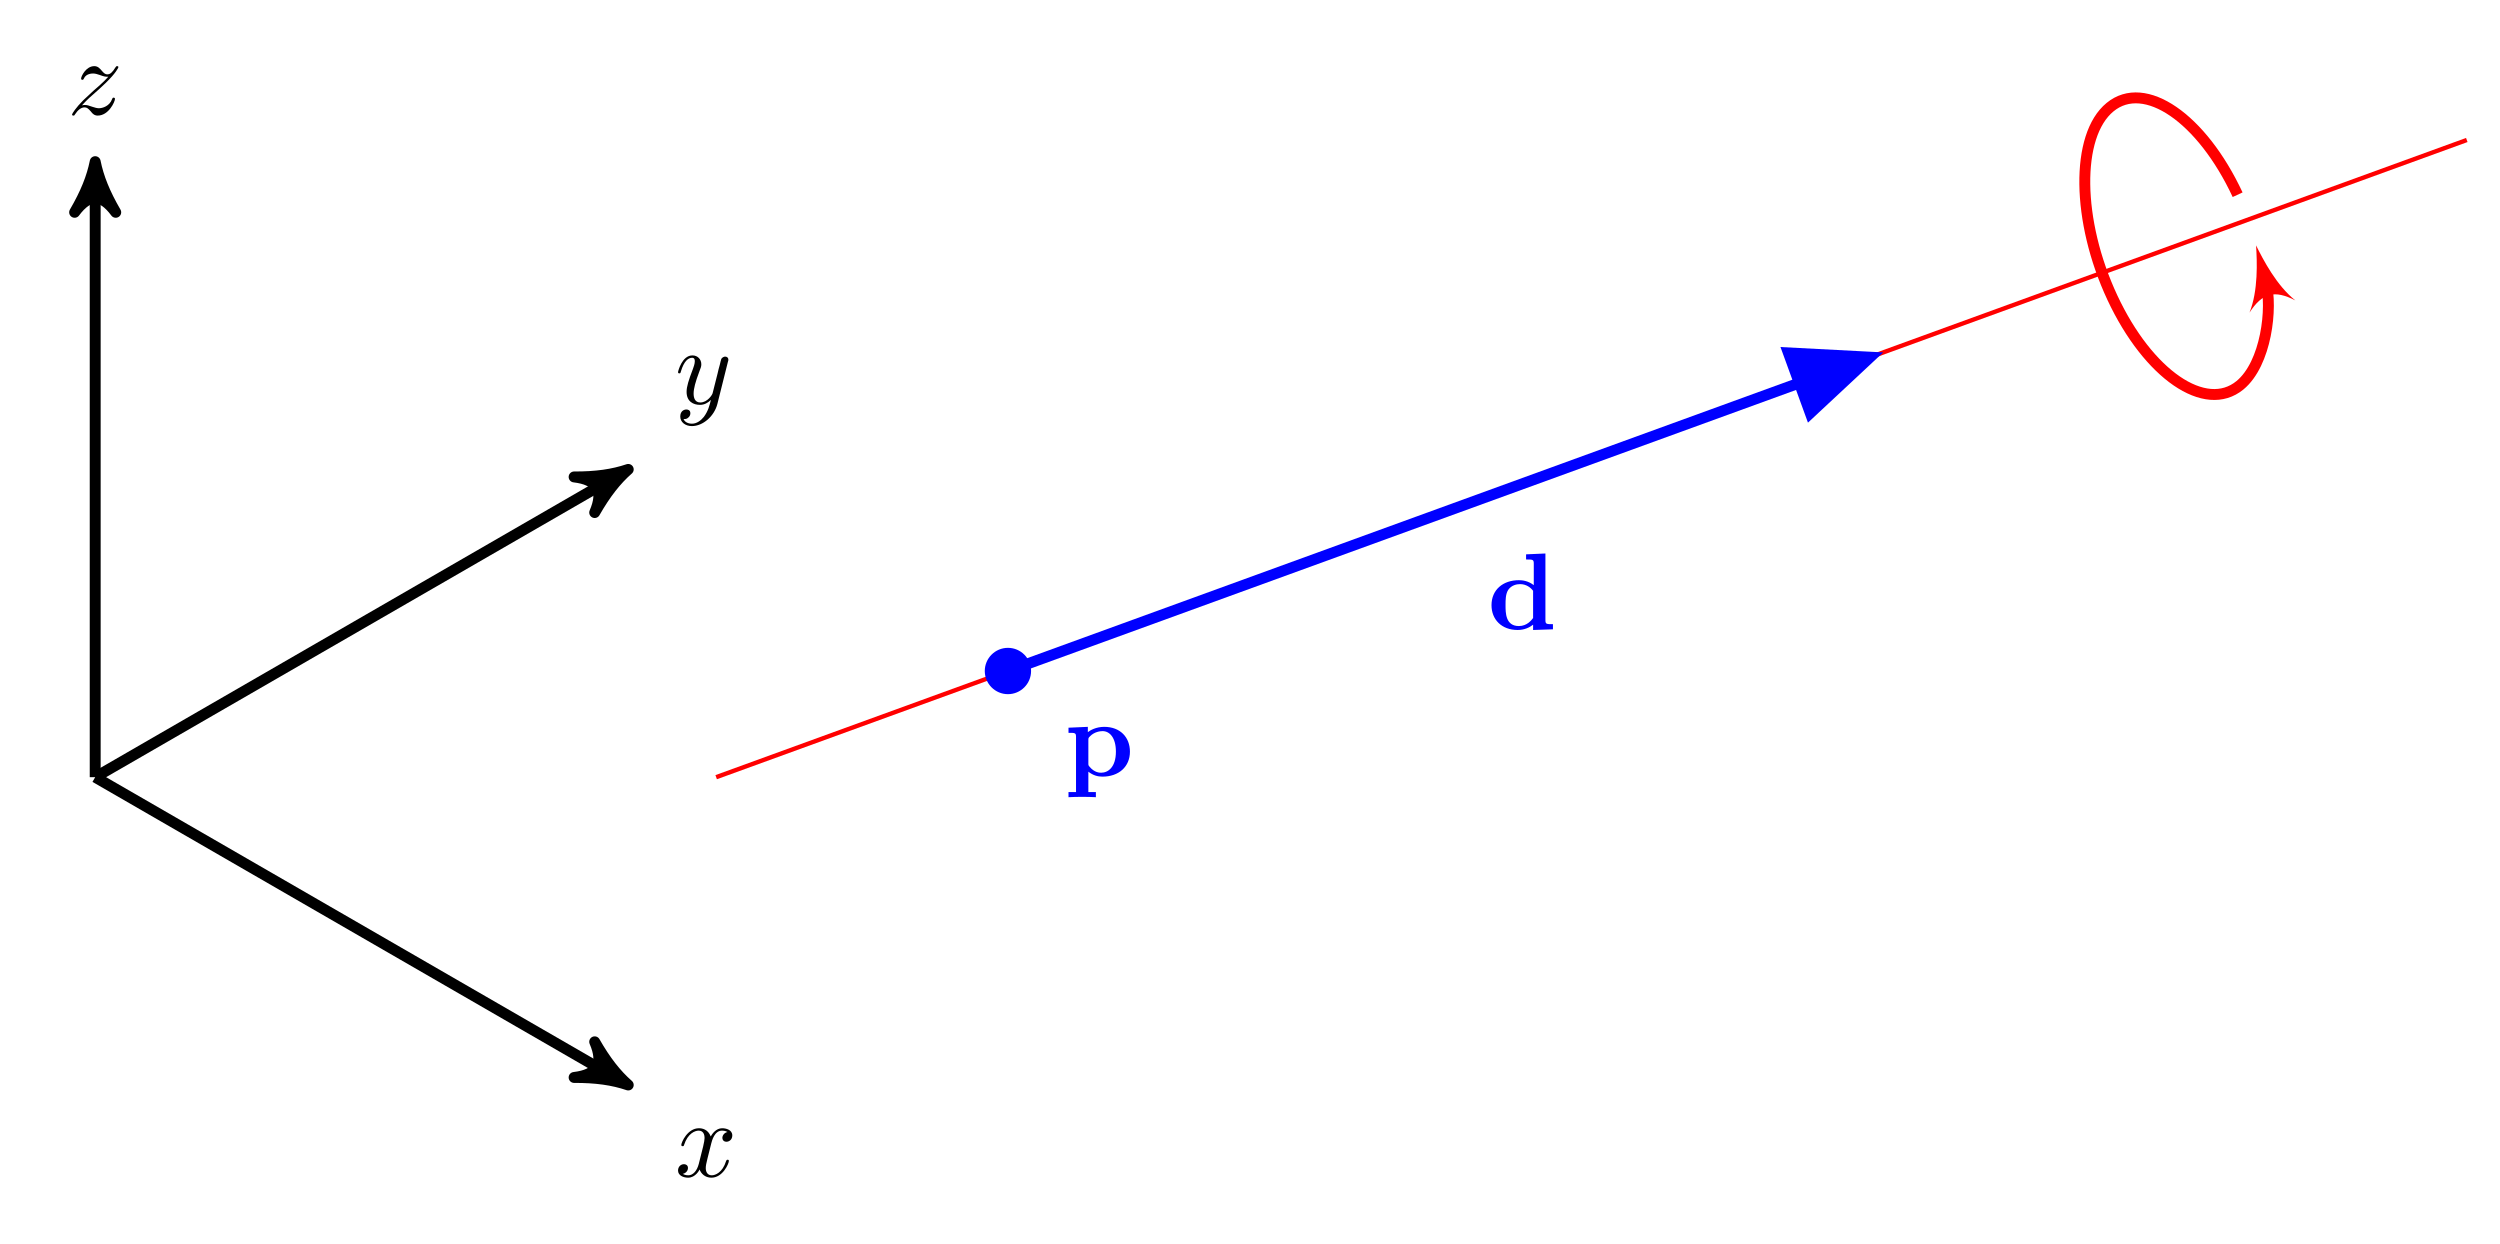
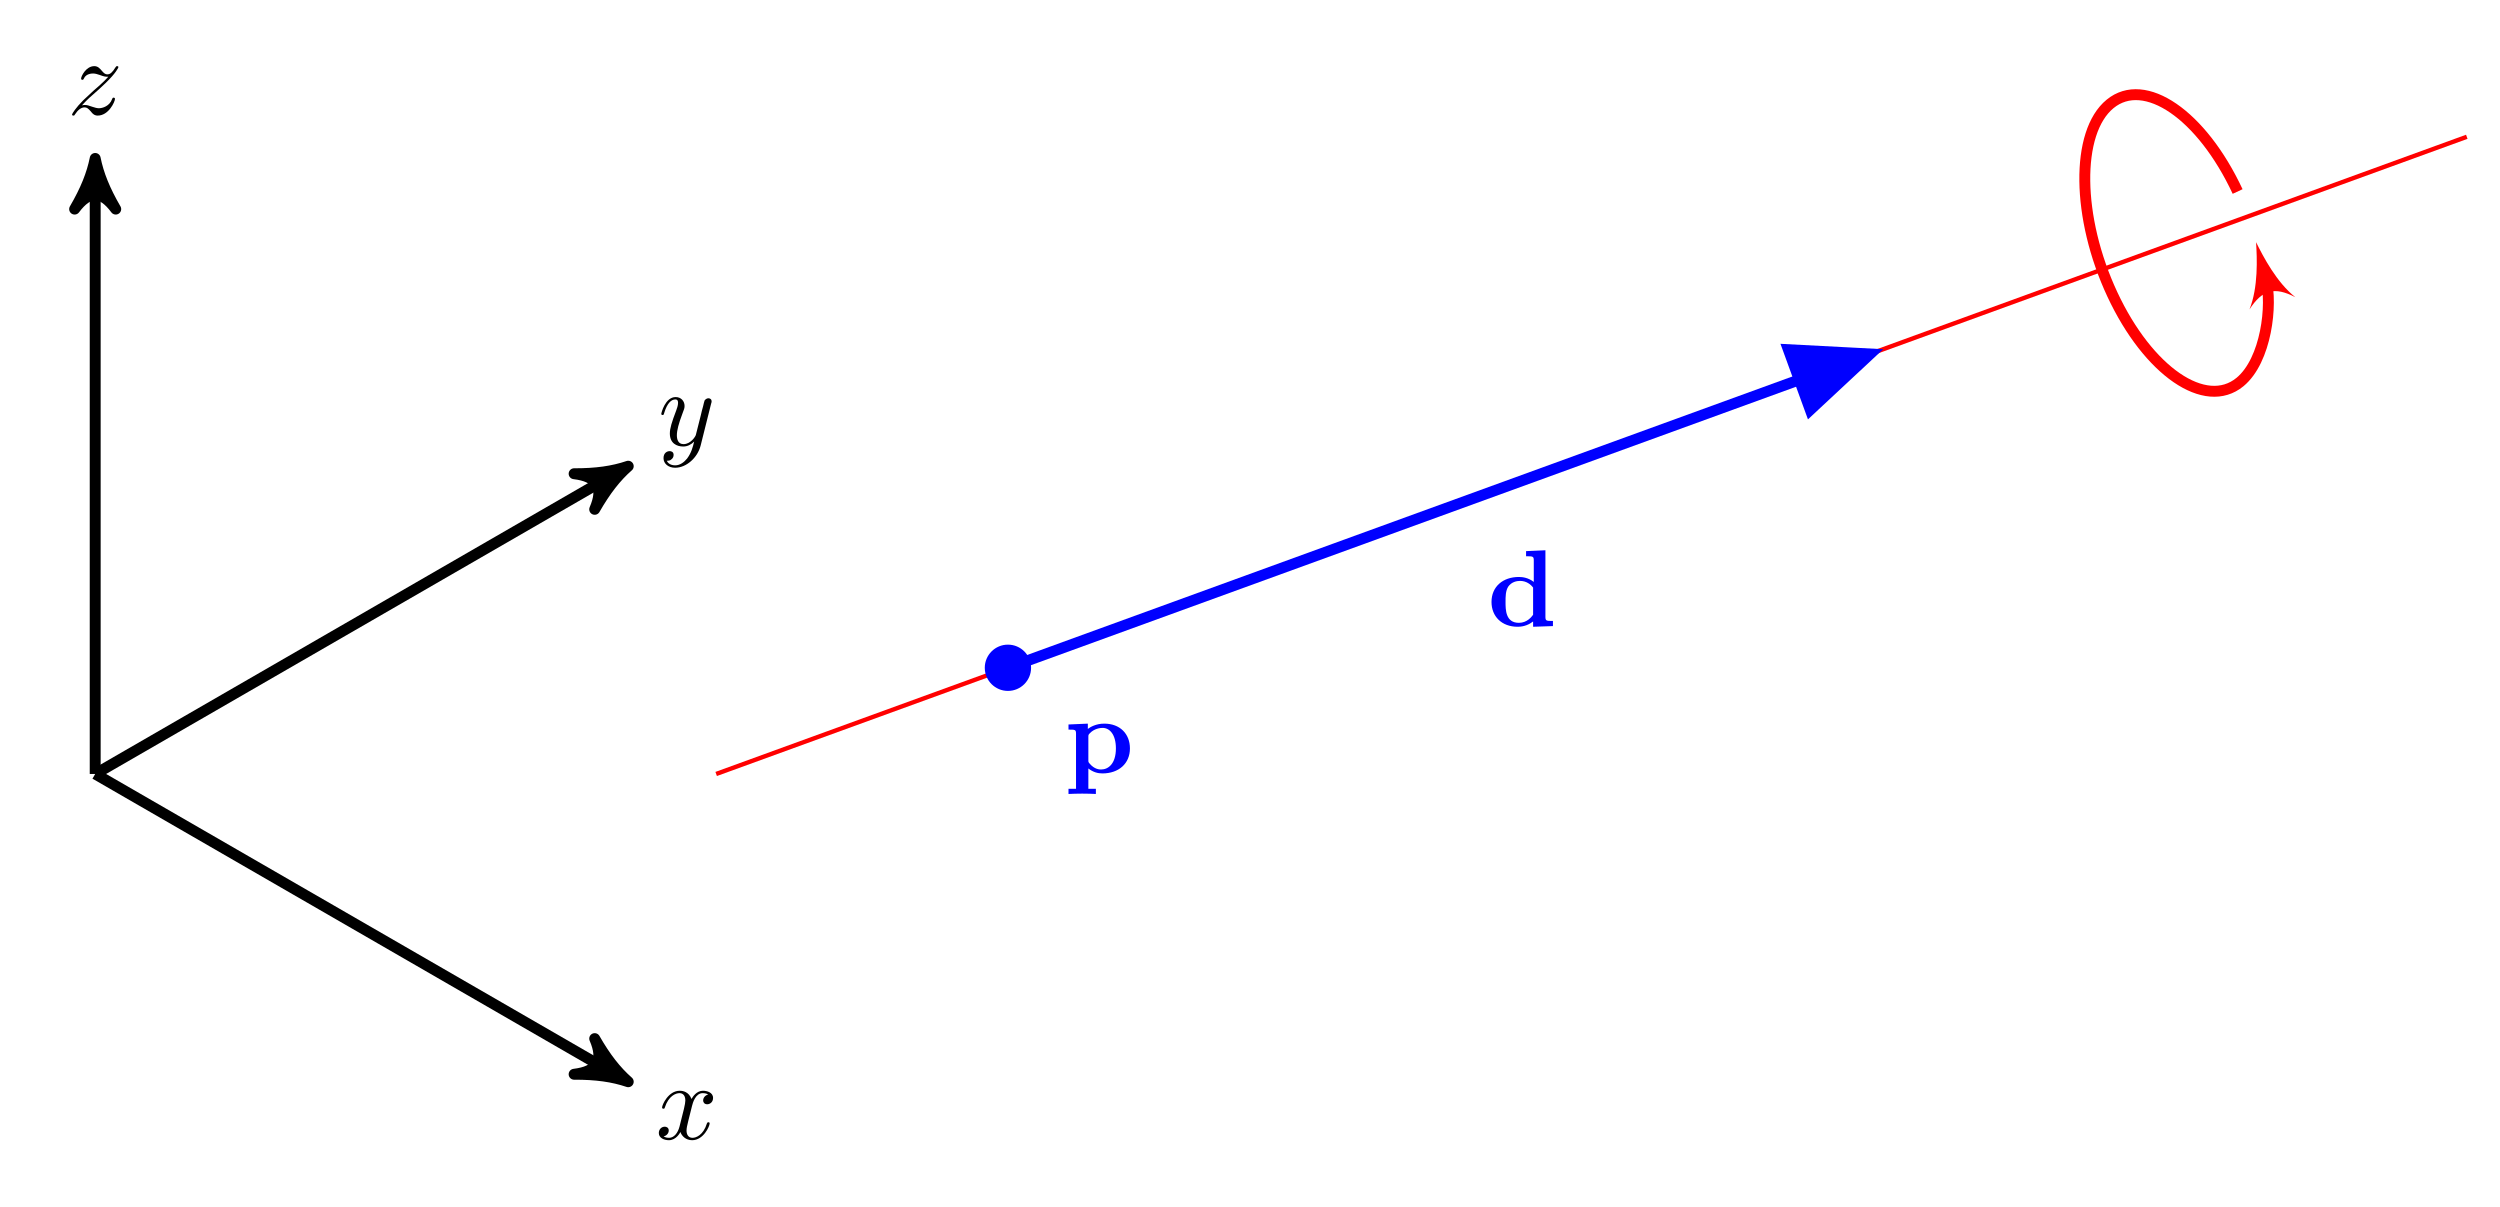
- <svg xmlns="http://www.w3.org/2000/svg" xmlns:xlink="http://www.w3.org/1999/xlink" width="228.239pt" height="113.563pt" viewBox="0 0 228.239 113.563" version="1.1">
+ <svg xmlns="http://www.w3.org/2000/svg" xmlns:xlink="http://www.w3.org/1999/xlink" width="228.239pt" height="110.141pt" viewBox="0 0 228.239 110.141" version="1.1">
  <defs>
    <g>
      <symbol overflow="visible" id="glyph0-0">
        <path style="stroke:none;" d="" />
      </symbol>
      <symbol overflow="visible" id="glyph0-1">
        <path style="stroke:none;" d="M 3.328 -3.016 C 3.391 -3.266 3.625 -4.188 4.312 -4.188 C 4.359 -4.188 4.609 -4.188 4.812 -4.062 C 4.531 -4 4.344 -3.766 4.344 -3.516 C 4.344 -3.359 4.453 -3.172 4.719 -3.172 C 4.938 -3.172 5.25 -3.344 5.25 -3.75 C 5.25 -4.266 4.672 -4.406 4.328 -4.406 C 3.75 -4.406 3.406 -3.875 3.281 -3.656 C 3.031 -4.312 2.5 -4.406 2.203 -4.406 C 1.172 -4.406 0.594 -3.125 0.594 -2.875 C 0.594 -2.766 0.703 -2.766 0.719 -2.766 C 0.797 -2.766 0.828 -2.797 0.844 -2.875 C 1.188 -3.938 1.844 -4.188 2.188 -4.188 C 2.375 -4.188 2.719 -4.094 2.719 -3.516 C 2.719 -3.203 2.547 -2.547 2.188 -1.141 C 2.031 -0.531 1.672 -0.109 1.234 -0.109 C 1.172 -0.109 0.953 -0.109 0.734 -0.234 C 0.984 -0.297 1.203 -0.5 1.203 -0.781 C 1.203 -1.047 0.984 -1.125 0.844 -1.125 C 0.531 -1.125 0.297 -0.875 0.297 -0.547 C 0.297 -0.094 0.781 0.109 1.219 0.109 C 1.891 0.109 2.25 -0.594 2.266 -0.641 C 2.391 -0.281 2.75 0.109 3.344 0.109 C 4.375 0.109 4.938 -1.172 4.938 -1.422 C 4.938 -1.531 4.859 -1.531 4.828 -1.531 C 4.734 -1.531 4.719 -1.484 4.688 -1.422 C 4.359 -0.344 3.688 -0.109 3.375 -0.109 C 2.984 -0.109 2.828 -0.422 2.828 -0.766 C 2.828 -0.984 2.875 -1.203 2.984 -1.641 Z M 3.328 -3.016 " />
      </symbol>
      <symbol overflow="visible" id="glyph0-2">
        <path style="stroke:none;" d="M 4.844 -3.797 C 4.891 -3.938 4.891 -3.953 4.891 -4.031 C 4.891 -4.203 4.75 -4.297 4.594 -4.297 C 4.5 -4.297 4.344 -4.234 4.25 -4.094 C 4.234 -4.031 4.141 -3.734 4.109 -3.547 C 4.031 -3.297 3.969 -3.016 3.906 -2.75 L 3.453 -0.953 C 3.422 -0.812 2.984 -0.109 2.328 -0.109 C 1.828 -0.109 1.719 -0.547 1.719 -0.922 C 1.719 -1.375 1.891 -2 2.219 -2.875 C 2.375 -3.281 2.422 -3.391 2.422 -3.594 C 2.422 -4.031 2.109 -4.406 1.609 -4.406 C 0.656 -4.406 0.297 -2.953 0.297 -2.875 C 0.297 -2.766 0.391 -2.766 0.406 -2.766 C 0.516 -2.766 0.516 -2.797 0.562 -2.953 C 0.844 -3.891 1.234 -4.188 1.578 -4.188 C 1.656 -4.188 1.828 -4.188 1.828 -3.875 C 1.828 -3.625 1.719 -3.359 1.656 -3.172 C 1.25 -2.109 1.078 -1.547 1.078 -1.078 C 1.078 -0.188 1.703 0.109 2.297 0.109 C 2.688 0.109 3.016 -0.062 3.297 -0.344 C 3.172 0.172 3.047 0.672 2.656 1.203 C 2.391 1.531 2.016 1.828 1.562 1.828 C 1.422 1.828 0.969 1.797 0.797 1.406 C 0.953 1.406 1.094 1.406 1.219 1.281 C 1.328 1.203 1.422 1.062 1.422 0.875 C 1.422 0.562 1.156 0.531 1.062 0.531 C 0.828 0.531 0.5 0.688 0.5 1.172 C 0.5 1.672 0.938 2.047 1.562 2.047 C 2.578 2.047 3.609 1.141 3.891 0.016 Z M 4.844 -3.797 " />
      </symbol>
      <symbol overflow="visible" id="glyph0-3">
        <path style="stroke:none;" d="M 1.328 -0.828 C 1.859 -1.406 2.156 -1.656 2.516 -1.969 C 2.516 -1.969 3.125 -2.5 3.484 -2.859 C 4.438 -3.781 4.656 -4.266 4.656 -4.312 C 4.656 -4.406 4.562 -4.406 4.547 -4.406 C 4.469 -4.406 4.453 -4.391 4.391 -4.297 C 4.094 -3.812 3.891 -3.656 3.656 -3.656 C 3.406 -3.656 3.297 -3.812 3.141 -3.984 C 2.953 -4.203 2.781 -4.406 2.453 -4.406 C 1.703 -4.406 1.25 -3.484 1.25 -3.266 C 1.25 -3.219 1.281 -3.156 1.359 -3.156 C 1.453 -3.156 1.469 -3.203 1.5 -3.266 C 1.688 -3.734 2.266 -3.734 2.344 -3.734 C 2.547 -3.734 2.734 -3.672 2.969 -3.594 C 3.375 -3.438 3.484 -3.438 3.734 -3.438 C 3.375 -3.016 2.547 -2.297 2.359 -2.141 L 1.453 -1.297 C 0.781 -0.625 0.422 -0.062 0.422 0.016 C 0.422 0.109 0.531 0.109 0.547 0.109 C 0.625 0.109 0.641 0.094 0.703 -0.016 C 0.938 -0.375 1.234 -0.641 1.562 -0.641 C 1.781 -0.641 1.891 -0.547 2.141 -0.266 C 2.297 -0.047 2.484 0.109 2.766 0.109 C 3.766 0.109 4.344 -1.156 4.344 -1.422 C 4.344 -1.469 4.297 -1.531 4.219 -1.531 C 4.125 -1.531 4.109 -1.469 4.078 -1.391 C 3.844 -0.75 3.203 -0.562 2.875 -0.562 C 2.688 -0.562 2.5 -0.625 2.297 -0.688 C 1.953 -0.812 1.797 -0.859 1.594 -0.859 C 1.578 -0.859 1.422 -0.859 1.328 -0.828 Z M 1.328 -0.828 " />
      </symbol>
      <symbol overflow="visible" id="glyph1-0">
        <path style="stroke:none;" d="" />
      </symbol>
      <symbol overflow="visible" id="glyph1-1">
        <path style="stroke:none;" d="M 2.188 -3.281 C 2.188 -3.469 2.203 -3.484 2.344 -3.625 C 2.734 -4.031 3.266 -4.094 3.484 -4.094 C 4.141 -4.094 4.703 -3.484 4.703 -2.219 C 4.703 -0.812 4 -0.297 3.359 -0.297 C 3.219 -0.297 2.75 -0.297 2.297 -0.844 C 2.188 -0.969 2.188 -0.984 2.188 -1.172 Z M 2.188 -0.391 C 2.625 -0.047 3.062 0.062 3.469 0.062 C 4.969 0.062 5.984 -0.844 5.984 -2.219 C 5.984 -3.547 5.078 -4.484 3.641 -4.484 C 2.891 -4.484 2.359 -4.172 2.141 -4 L 2.141 -4.484 L 0.375 -4.406 L 0.375 -3.938 C 0.984 -3.938 1.062 -3.938 1.062 -3.562 L 1.062 1.469 L 0.375 1.469 L 0.375 1.938 C 0.641 1.922 1.25 1.906 1.625 1.906 C 2.016 1.906 2.609 1.922 2.875 1.938 L 2.875 1.469 L 2.188 1.469 Z M 2.188 -0.391 " />
      </symbol>
      <symbol overflow="visible" id="glyph1-2">
        <path style="stroke:none;" d="M 4.172 -0.422 L 4.172 0.062 L 5.984 0 L 5.984 -0.469 C 5.375 -0.469 5.297 -0.469 5.297 -0.859 L 5.297 -6.922 L 3.531 -6.844 L 3.531 -6.375 C 4.156 -6.375 4.234 -6.375 4.234 -5.984 L 4.234 -4.031 C 3.734 -4.422 3.203 -4.484 2.875 -4.484 C 1.422 -4.484 0.375 -3.609 0.375 -2.203 C 0.375 -0.891 1.297 0.062 2.766 0.062 C 3.375 0.062 3.859 -0.172 4.172 -0.422 Z M 4.172 -3.516 L 4.172 -1.031 C 4.031 -0.844 3.625 -0.297 2.875 -0.297 C 1.656 -0.297 1.656 -1.5 1.656 -2.203 C 1.656 -2.688 1.656 -3.219 1.906 -3.609 C 2.203 -4.031 2.672 -4.125 2.984 -4.125 C 3.547 -4.125 3.953 -3.812 4.172 -3.516 Z M 4.172 -3.516 " />
      </symbol>
    </g>
    <clipPath id="clip1">
-       <path d="M 59 7 L 228.238 7 L 228.238 77 L 59 77 Z M 59 7 " />
+       <path d="M 0 56 L 71 56 L 71 110.141 L 0 110.141 Z M 0 56 " />
+     </clipPath>
+     <clipPath id="clip2">
+       <path d="M 59 6 L 228.238 6 L 228.238 77 L 59 77 Z M 59 6 " />
    </clipPath>
  </defs>
  <g id="surface1">
-     <path style="fill:none;stroke-width:0.996;stroke-linecap:butt;stroke-linejoin:miter;stroke:rgb(0%,0%,0%);stroke-opacity:1;stroke-miterlimit:10;" d="M 0.001 0.002 L 47.665 -27.522 " transform="matrix(1,0,0,-1,8.69,70.955)" />
-     <path style="fill-rule:nonzero;fill:rgb(0%,0%,0%);fill-opacity:1;stroke-width:0.996;stroke-linecap:butt;stroke-linejoin:round;stroke:rgb(0%,0%,0%);stroke-opacity:1;stroke-miterlimit:10;" d="M 1.155 -0.002 C -0.288 0.287 -1.732 0.866 -3.468 1.88 C -1.732 0.577 -1.733 -0.578 -3.468 -1.878 C -1.733 -0.867 -0.289 -0.29 1.155 -0.002 Z M 1.155 -0.002 " transform="matrix(0.86601,0.49998,0.49998,-0.86601,56.356,98.47493)" />
+     <g clip-path="url(#clip1)" clip-rule="nonzero">
+       <path style="fill:none;stroke-width:0.996;stroke-linecap:butt;stroke-linejoin:miter;stroke:rgb(0%,0%,0%);stroke-opacity:1;stroke-miterlimit:10;" d="M 0.001 0.001 L 47.665 -27.519 " transform="matrix(1,0,0,-1,8.69,70.661)" />
+     </g>
+     <path style="fill-rule:nonzero;fill:rgb(0%,0%,0%);fill-opacity:1;stroke-width:0.996;stroke-linecap:butt;stroke-linejoin:round;stroke:rgb(0%,0%,0%);stroke-opacity:1;stroke-miterlimit:10;" d="M 1.154 0 C -0.29 0.29 -1.733 0.868 -3.467 1.879 C -1.733 0.579 -1.732 -0.579 -3.467 -1.879 C -1.732 -0.868 -0.29 -0.288 1.154 0 Z M 1.154 0 " transform="matrix(0.86601,0.49998,0.49998,-0.86601,56.356,98.18093)" />
    <g style="fill:rgb(0%,0%,0%);fill-opacity:1;">
-       <use xlink:href="#glyph0-1" x="61.605" y="107.409" />
+       <use xlink:href="#glyph0-1" x="59.85" y="103.987" />
    </g>
-     <path style="fill:none;stroke-width:0.996;stroke-linecap:butt;stroke-linejoin:miter;stroke:rgb(0%,0%,0%);stroke-opacity:1;stroke-miterlimit:10;" d="M 0.001 0.002 L 47.665 27.521 " transform="matrix(1,0,0,-1,8.69,70.955)" />
-     <path style="fill-rule:nonzero;fill:rgb(0%,0%,0%);fill-opacity:1;stroke-width:0.996;stroke-linecap:butt;stroke-linejoin:round;stroke:rgb(0%,0%,0%);stroke-opacity:1;stroke-miterlimit:10;" d="M 1.155 0.002 C -0.289 0.29 -1.733 0.867 -3.468 1.878 C -1.733 0.578 -1.732 -0.577 -3.466 -1.877 C -1.732 -0.866 -0.288 -0.287 1.155 0.002 Z M 1.155 0.002 " transform="matrix(0.86601,-0.49998,-0.49998,-0.86601,56.356,43.43507)" />
+     <path style="fill:none;stroke-width:0.996;stroke-linecap:butt;stroke-linejoin:miter;stroke:rgb(0%,0%,0%);stroke-opacity:1;stroke-miterlimit:10;" d="M 0.001 0.001 L 47.665 27.52 " transform="matrix(1,0,0,-1,8.69,70.661)" />
+     <path style="fill-rule:nonzero;fill:rgb(0%,0%,0%);fill-opacity:1;stroke-width:0.996;stroke-linecap:butt;stroke-linejoin:round;stroke:rgb(0%,0%,0%);stroke-opacity:1;stroke-miterlimit:10;" d="M 1.155 0.001 C -0.289 0.289 -1.733 0.866 -3.468 1.877 C -1.733 0.577 -1.733 -0.578 -3.466 -1.877 C -1.732 -0.867 -0.289 -0.288 1.155 0.001 Z M 1.155 0.001 " transform="matrix(0.86601,-0.49998,-0.49998,-0.86601,56.356,43.14107)" />
    <g style="fill:rgb(0%,0%,0%);fill-opacity:1;">
-       <use xlink:href="#glyph0-2" x="61.605" y="36.853" />
+       <use xlink:href="#glyph0-2" x="60.076" y="40.656" />
    </g>
-     <path style="fill:none;stroke-width:0.996;stroke-linecap:butt;stroke-linejoin:miter;stroke:rgb(0%,0%,0%);stroke-opacity:1;stroke-miterlimit:10;" d="M 0.001 0.002 L 0.001 55.041 " transform="matrix(1,0,0,-1,8.69,70.955)" />
-     <path style="fill-rule:nonzero;fill:rgb(0%,0%,0%);fill-opacity:1;stroke-width:0.996;stroke-linecap:butt;stroke-linejoin:round;stroke:rgb(0%,0%,0%);stroke-opacity:1;stroke-miterlimit:10;" d="M 1.157 -0.001 C -0.288 0.288 -1.733 0.866 -3.468 1.877 C -1.733 0.577 -1.733 -0.58 -3.468 -1.876 C -1.733 -0.869 -0.288 -0.29 1.157 -0.001 Z M 1.157 -0.001 " transform="matrix(0,-1,-1,0,8.69,15.9152)" />
+     <path style="fill:none;stroke-width:0.996;stroke-linecap:butt;stroke-linejoin:miter;stroke:rgb(0%,0%,0%);stroke-opacity:1;stroke-miterlimit:10;" d="M 0.001 0.001 L 0.001 55.04 " transform="matrix(1,0,0,-1,8.69,70.661)" />
+     <path style="fill-rule:nonzero;fill:rgb(0%,0%,0%);fill-opacity:1;stroke-width:0.996;stroke-linecap:butt;stroke-linejoin:round;stroke:rgb(0%,0%,0%);stroke-opacity:1;stroke-miterlimit:10;" d="M 1.156 -0.001 C -0.289 0.288 -1.734 0.866 -3.469 1.877 C -1.734 0.577 -1.734 -0.58 -3.469 -1.876 C -1.734 -0.869 -0.289 -0.29 1.156 -0.001 Z M 1.156 -0.001 " transform="matrix(0,-1,-1,0,8.69,15.6212)" />
    <g style="fill:rgb(0%,0%,0%);fill-opacity:1;">
      <use xlink:href="#glyph0-3" x="6.154" y="10.444" />
    </g>
-     <g clip-path="url(#clip1)" clip-rule="nonzero">
-       <path style="fill:none;stroke-width:0.399;stroke-linecap:butt;stroke-linejoin:miter;stroke:rgb(100%,0%,0%);stroke-opacity:1;stroke-miterlimit:10;" d="M 56.693 0.002 L 216.517 58.174 " transform="matrix(1,0,0,-1,8.69,70.955)" />
+     <g clip-path="url(#clip2)" clip-rule="nonzero">
+       <path style="fill:none;stroke-width:0.399;stroke-linecap:butt;stroke-linejoin:miter;stroke:rgb(100%,0%,0%);stroke-opacity:1;stroke-miterlimit:10;" d="M 56.693 0.001 L 216.517 58.173 " transform="matrix(1,0,0,-1,8.69,70.661)" />
    </g>
-     <path style=" stroke:none;fill-rule:nonzero;fill:rgb(0%,0%,100%);fill-opacity:1;" d="M 94.133 61.258 C 94.133 60.094 93.188 59.145 92.02 59.145 C 90.855 59.145 89.906 60.094 89.906 61.258 C 89.906 62.426 90.855 63.375 92.02 63.375 C 93.188 63.375 94.133 62.426 94.133 61.258 Z M 94.133 61.258 " />
+     <path style=" stroke:none;fill-rule:nonzero;fill:rgb(0%,0%,100%);fill-opacity:1;" d="M 94.133 60.965 C 94.133 59.797 93.188 58.852 92.02 58.852 C 90.855 58.852 89.906 59.797 89.906 60.965 C 89.906 62.133 90.855 63.078 92.02 63.078 C 93.188 63.078 94.133 62.133 94.133 60.965 Z M 94.133 60.965 " />
    <g style="fill:rgb(0%,0%,100%);fill-opacity:1;">
-       <use xlink:href="#glyph1-1" x="97.174" y="70.842" />
+       <use xlink:href="#glyph1-1" x="97.174" y="70.548" />
    </g>
-     <path style="fill:none;stroke-width:0.996;stroke-linecap:butt;stroke-linejoin:miter;stroke:rgb(0%,0%,100%);stroke-opacity:1;stroke-miterlimit:10;" d="M 83.33 9.697 L 161.693 38.217 " transform="matrix(1,0,0,-1,8.69,70.955)" />
-     <path style="fill-rule:nonzero;fill:rgb(0%,0%,100%);fill-opacity:1;stroke-width:0.996;stroke-linecap:butt;stroke-linejoin:miter;stroke:rgb(0%,0%,100%);stroke-opacity:1;stroke-miterlimit:10;" d="M -6.504 2.919 L 0.373 0.001 L -6.506 -2.921 Z M -6.504 2.919 " transform="matrix(0.93968,-0.34201,-0.34201,-0.93968,170.3839,32.73758)" />
+     <path style="fill:none;stroke-width:0.996;stroke-linecap:butt;stroke-linejoin:miter;stroke:rgb(0%,0%,100%);stroke-opacity:1;stroke-miterlimit:10;" d="M 83.33 9.696 L 161.693 38.216 " transform="matrix(1,0,0,-1,8.69,70.661)" />
+     <path style="fill-rule:nonzero;fill:rgb(0%,0%,100%);fill-opacity:1;stroke-width:0.996;stroke-linecap:butt;stroke-linejoin:miter;stroke:rgb(0%,0%,100%);stroke-opacity:1;stroke-miterlimit:10;" d="M -6.505 2.919 L 0.373 -0 L -6.505 -2.918 Z M -6.505 2.919 " transform="matrix(0.93968,-0.34201,-0.34201,-0.93968,170.3839,32.44358)" />
    <g style="fill:rgb(0%,0%,100%);fill-opacity:1;">
-       <use xlink:href="#glyph1-2" x="135.793" y="57.453" />
+       <use xlink:href="#glyph1-2" x="135.793" y="57.159" />
    </g>
-     <path style="fill:none;stroke-width:0.996;stroke-linecap:butt;stroke-linejoin:miter;stroke:rgb(100%,0%,0%);stroke-opacity:1;stroke-miterlimit:10;" d="M 195.595 53.178 C 192.322 60.189 187.107 63.771 183.951 61.174 C 180.79 58.58 180.888 50.791 184.162 43.779 C 187.439 36.767 192.654 33.189 195.81 35.783 C 198.212 37.76 198.798 42.861 198.173 45.205 " transform="matrix(1,0,0,-1,8.69,70.955)" />
-     <path style=" stroke:none;fill-rule:nonzero;fill:rgb(100%,0%,0%);fill-opacity:1;" d="M 205.969 22.402 C 206.062 23.871 206.176 26.535 205.367 28.543 C 206.531 26.738 207.645 26.441 209.555 27.426 C 207.852 26.086 206.621 23.723 205.969 22.402 Z M 205.969 22.402 " />
+     <path style="fill:none;stroke-width:0.996;stroke-linecap:butt;stroke-linejoin:miter;stroke:rgb(100%,0%,0%);stroke-opacity:1;stroke-miterlimit:10;" d="M 195.595 53.177 C 192.322 60.188 187.107 63.77 183.951 61.173 C 180.79 58.579 180.888 50.79 184.162 43.778 C 187.439 36.766 192.654 33.188 195.81 35.782 C 198.212 37.759 198.798 42.864 198.173 45.204 " transform="matrix(1,0,0,-1,8.69,70.661)" />
+     <path style=" stroke:none;fill-rule:nonzero;fill:rgb(100%,0%,0%);fill-opacity:1;" d="M 205.969 22.109 C 206.062 23.578 206.176 26.238 205.367 28.25 C 206.531 26.445 207.645 26.145 209.555 27.133 C 207.852 25.793 206.621 23.43 205.969 22.109 Z M 205.969 22.109 " />
  </g>
</svg>
